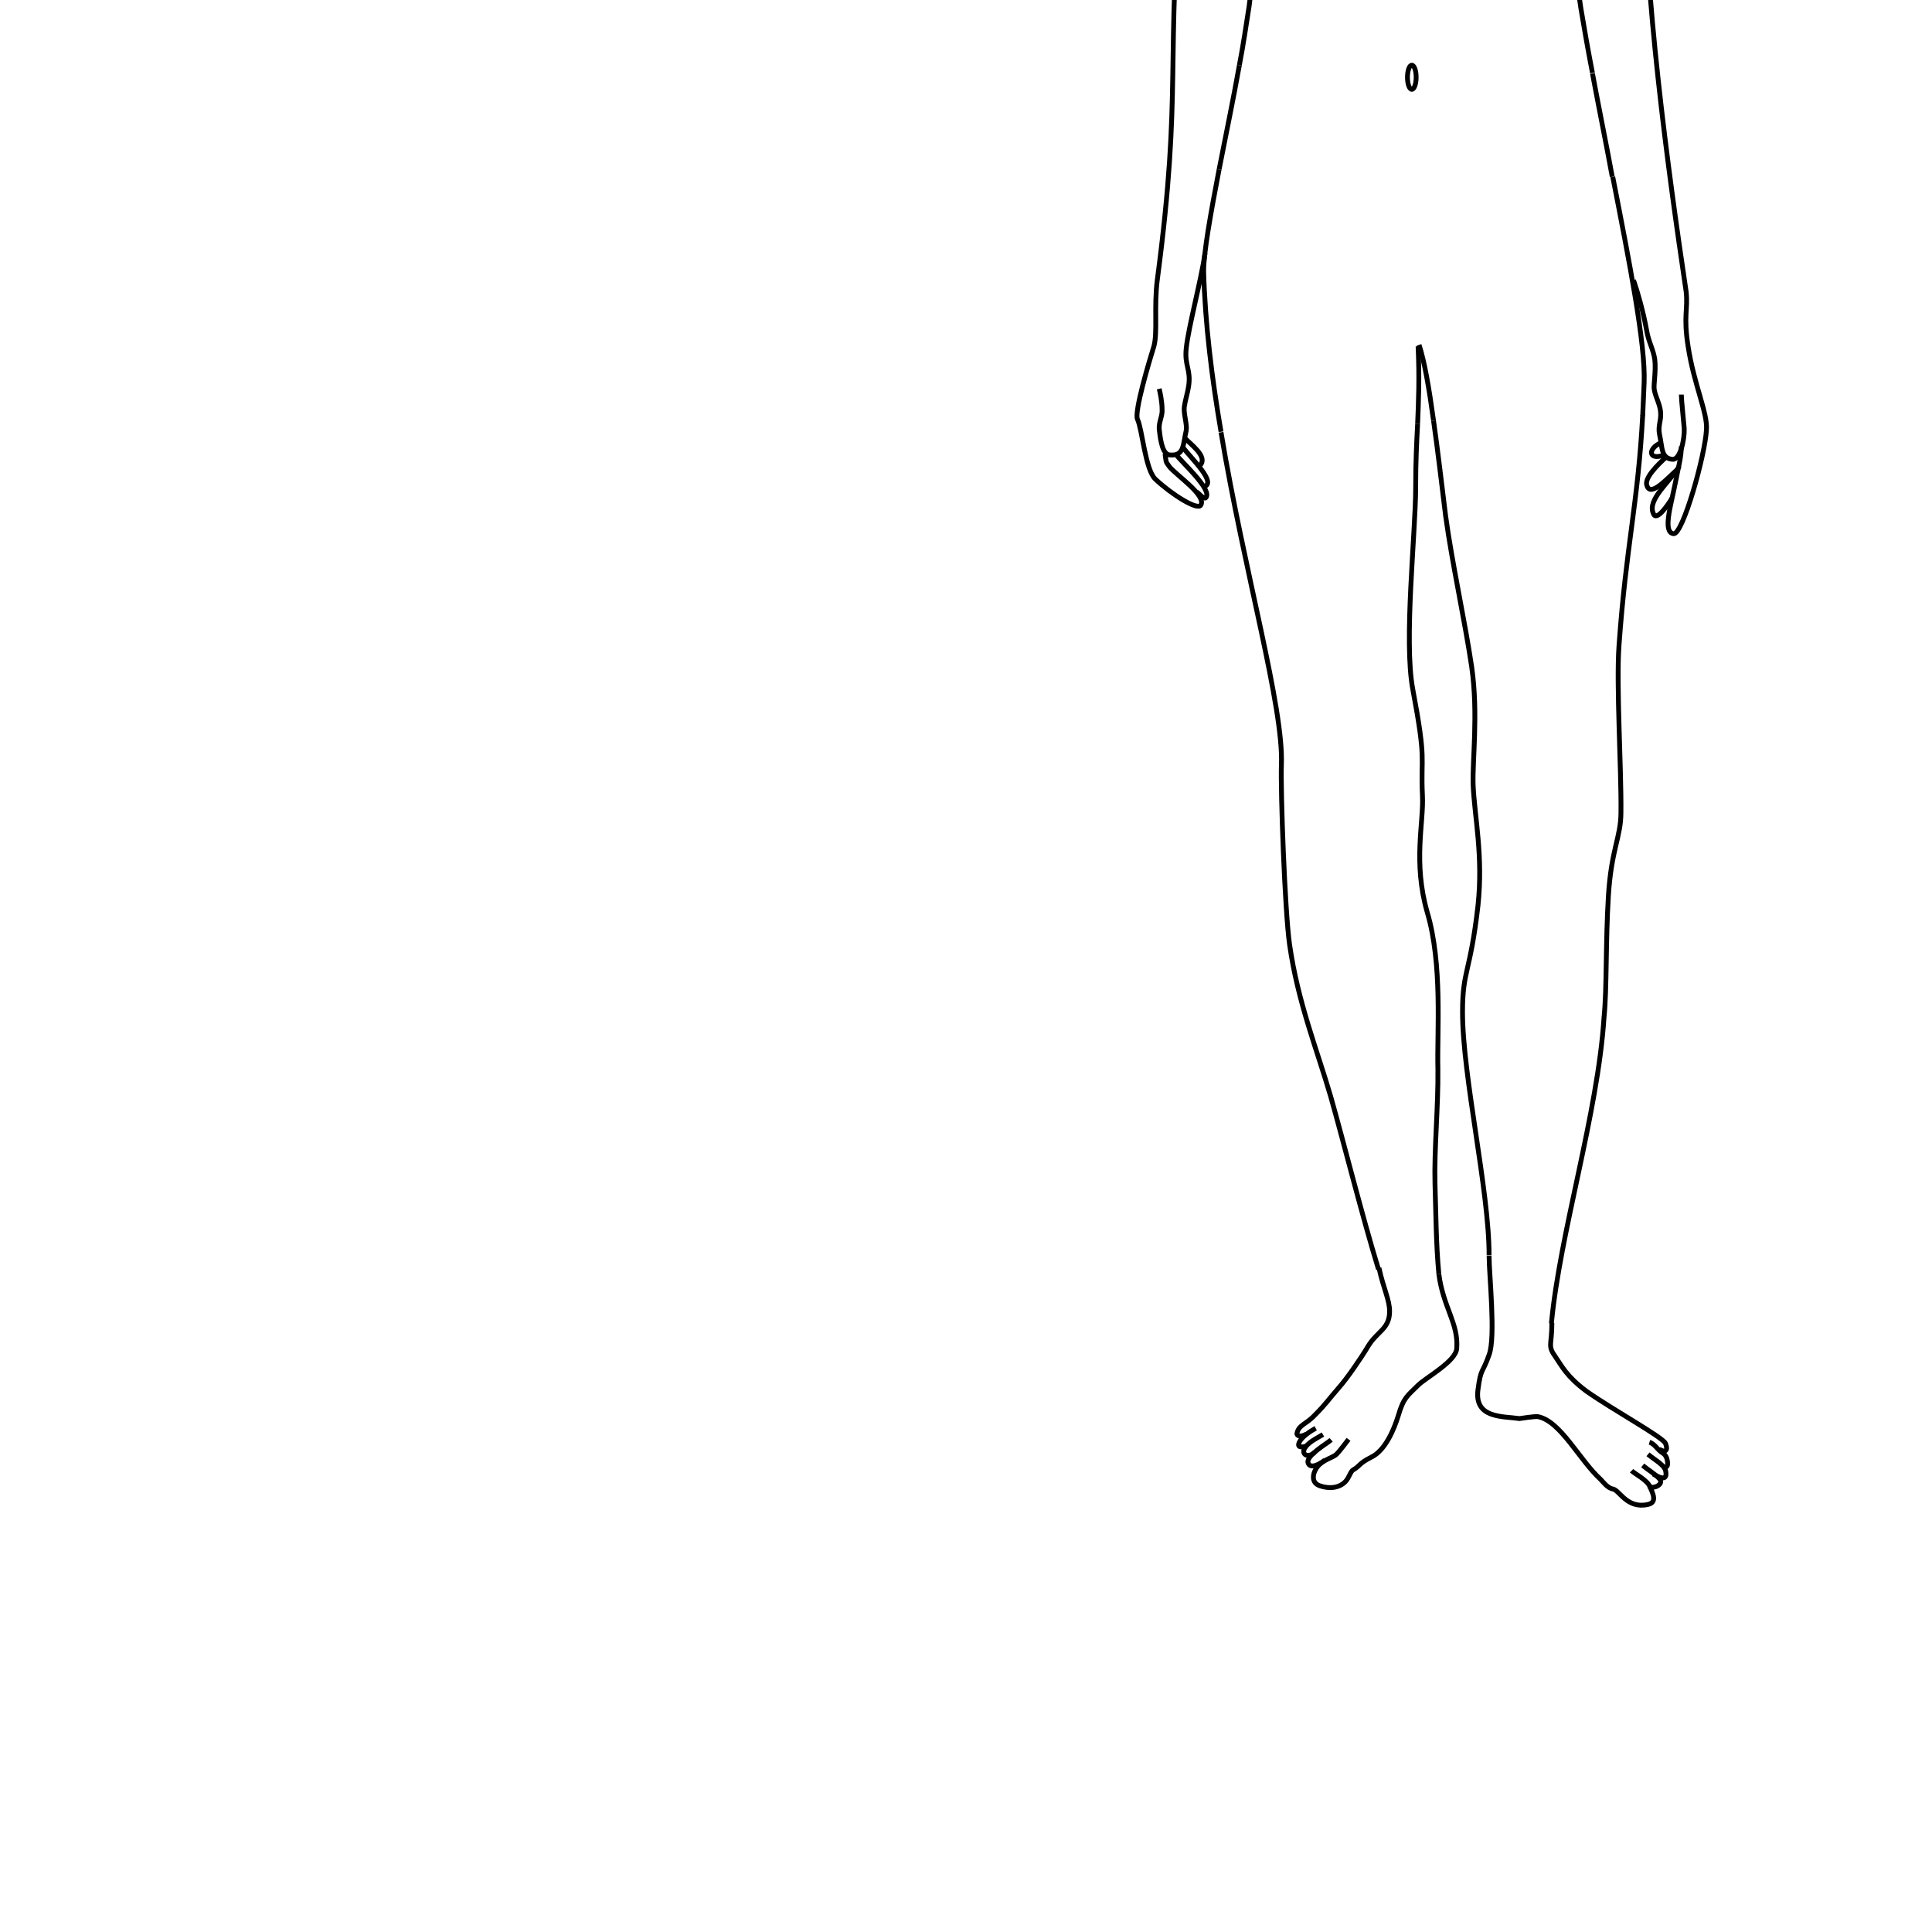
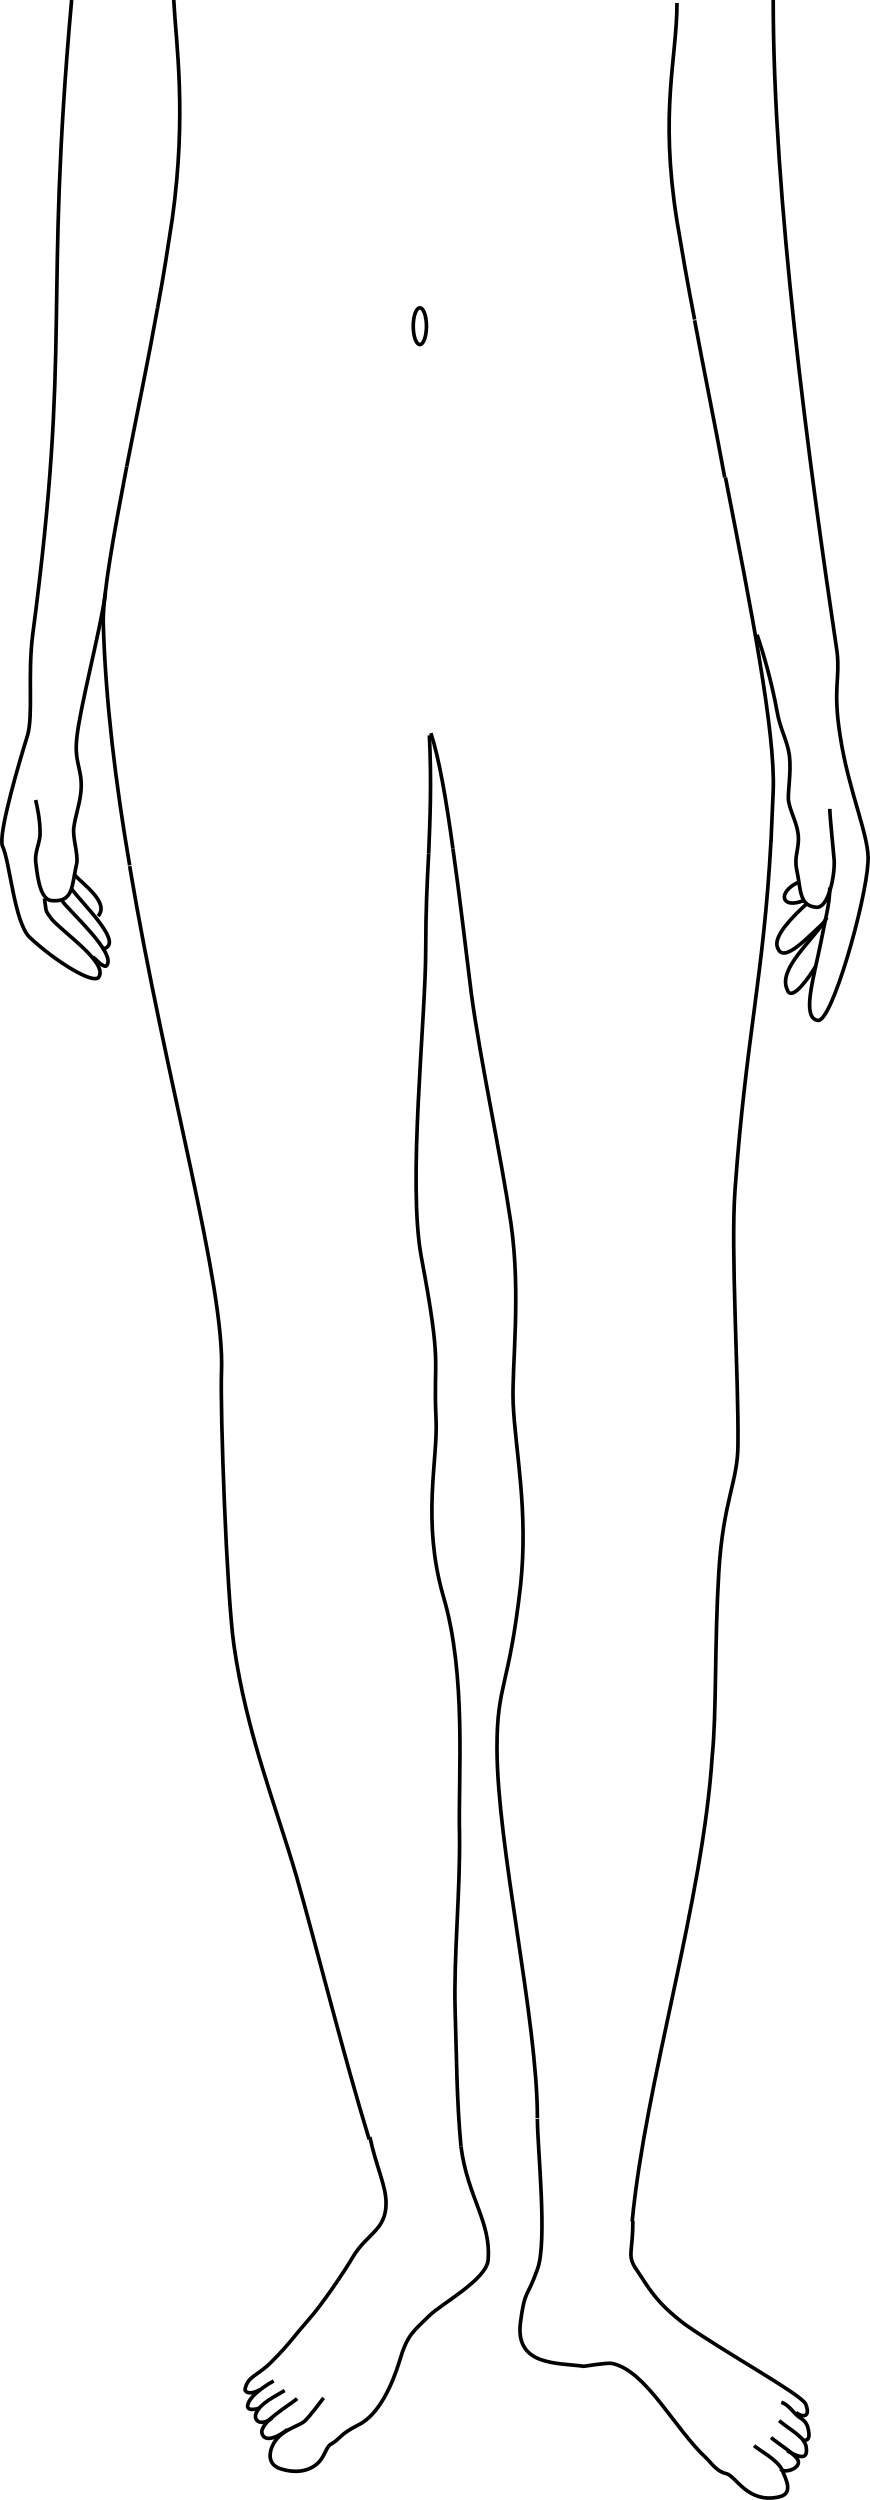
- <svg xmlns="http://www.w3.org/2000/svg" id="doll" version="1.1" x="0px" y="0px" width="800px" height="800px" viewBox="100 -200 400 400" enable-background="new 100 -200 400 400" xml:space="preserve">
+ <svg xmlns="http://www.w3.org/2000/svg" version="1.1" id="doll" x="0px" y="0px" height="600px" viewBox="664.3 -260.8 236.8 680.6" style="enable-background:new 664.3 -260.8 236.8 680.6;" xml:space="preserve">
+   <style type="text/css">
+ 	.st0{fill:none;stroke:#000000;stroke-miterlimit:10;}
+ </style>
  <g id="body">
-     <path fill="none" stroke="#000000" stroke-miterlimit="10" d="M352.8-110.5c4.9,29.3,13,57,12.5,68.9c-0.2,5,0.7,30.3,1.7,37.2   c1.7,11.9,5.7,21.8,8.5,31.4c2.7,9.5,6.5,24.7,9.9,35.8" />
-     <path fill="none" stroke="#000000" stroke-miterlimit="10" d="M352.4-164.9c-1.8,9.4-3.2,17.2-3.2,21.1c0.3,10.8,1.7,22.1,3.6,33.2   " />
-     <path fill="none" stroke="#000000" stroke-miterlimit="10" d="M356.6-186.5c-1.3,7.3-2.9,14.9-4.2,21.6" />
-     <path fill="none" stroke="#000000" stroke-miterlimit="10" d="M358.8-228.4c0.3,5.9,1.8,15.4-0.2,29.8c-0.6,3.9-1.2,7.9-2,12.1" />
-     <path fill="none" stroke="#000000" stroke-miterlimit="10" d="M393.5-112.2c-0.2,3.8-0.4,7.7-0.4,13c0,9.6-2.5,31.8-0.6,41.9   c2.9,15.4,1.6,13.4,2,22c0.3,5.5-2,13.8,1,24.2c3.2,10.8,2,24.7,2.2,32.4c0.1,7.8-0.8,16.7-0.6,23.8c0.2,6.2,0.2,12.3,0.8,18.7" />
-     <path fill="none" stroke="#000000" stroke-miterlimit="10" d="M393.6-128.3c0.3,6.6,0.1,11.1-0.1,16.1" />
-     <path fill="none" stroke="#000000" stroke-miterlimit="10" d="M396.8-112.9c0.9,6.3,1.7,13.3,2.5,19.7c1.3,9.6,4,21.8,5.4,31.3   c1.4,9.8,0.1,19.4,0.3,24.5c0.3,6.6,2.1,14.6,1,24.9c-1.6,14-3.2,13.3-3.2,22c0,13.4,5.5,36.9,5.5,50.4" />
-     <path fill="none" stroke="#000000" stroke-miterlimit="10" d="M393.8-128.6c1.1,3.3,2.1,9.1,3,15.7" />
-     <path fill="none" stroke="#000000" stroke-miterlimit="10" d="M440.1-114c-1,18.5-3.4,26.7-4.9,47.6c-0.6,8.2,0.5,25.4,0.4,34.6   c0,5.1-2,7.6-2.6,17.3c-0.6,9.9-0.3,19.2-0.9,25.1c-1.3,20-9.1,44.4-10.9,63.4" />
-     <path fill="none" stroke="#000000" stroke-miterlimit="10" d="M433.9-163.4c3.5,17.9,6.8,34.7,6.5,42.6c-0.1,2.5-0.2,4.8-0.3,6.9" />
-     <path fill="none" stroke="#000000" stroke-miterlimit="10" d="M429.7-184.8c1.3,7,2.8,14.3,4.1,21.4" />
-     <path fill="none" stroke="#000000" stroke-miterlimit="10" d="M427.3-228c0,7.6-2.4,14.6,0,29.7c0.7,4.2,1.5,8.8,2.4,13.4" />
-     <path fill="none" stroke="#000000" stroke-miterlimit="10" d="M440.4-228.4c0,26.9,4.8,62.6,8.7,88.8c0.4,3.7-0.6,4.9,0.4,11.3   c1.2,7.9,4.1,13.9,3.8,17.3c-0.3,5.4-4.9,21.7-6.8,21.5c-2.3-0.3-0.6-5.7,0.4-10.7c0.6-3.2,1.2-5.1,1.2-7.4" />
-     <ellipse fill="none" stroke="#000000" stroke-miterlimit="10" cx="392.3" cy="-184" rx="0.9" ry="2.5" />
-     <path fill="none" stroke="#000000" stroke-miterlimit="10" d="M436-165.1" />
-     <path fill="none" stroke="#000000" stroke-miterlimit="10" d="M344.9-228.4c-3.8,42.3,0,46.2-5.3,86.4c-0.7,5.5,0.1,10.8-0.7,13.7   c-1,3.2-4.1,13.6-3.4,15.1c1,2.1,1.6,10.4,3.7,12.4c3.4,3.2,8.7,6.5,9.4,5.4c1.3-2-5.2-6.3-6.5-8c-0.9-1.2-0.6-0.9-0.9-2.7" />
-     <path fill="none" stroke="#000000" stroke-miterlimit="10" d="M349.5-147.6c-0.8,5.5-3.5,15.6-3.9,19.7c-0.4,3.6,1,4.4,0.5,7.8   c-0.2,1.4-0.7,2.9-0.9,4.3s0.6,3.6,0.4,4.9c-0.7,3-0.4,5.3-3.3,5.1c-1.5,0-2-2.5-2.3-5.4c-0.1-1.4,0.7-2.7,0.6-4   c0-1.6-0.4-3.5-0.6-4.3" />
-     <path fill="none" stroke="#000000" stroke-miterlimit="10" d="M438.2-142c0.9,2.6,2,6.5,2.7,10.3c0.4,2.5,1.4,4,1.7,6.1   c0.3,2.4-0.3,5.3-0.1,6.3c0.3,1.6,1.1,2.8,1.3,4.5c0.2,1.9-0.6,2.9-0.2,4.8c0.6,2.8,0.3,4.9,2.7,5.1c1.6,0.1,2.5-4.2,2.4-6.4   c-0.1-1.3-0.6-6-0.6-7" />
-     <path fill="none" stroke="#000000" stroke-miterlimit="10" d="M347.8-98.1c0.3,0.1,1.3,1.4,1.8,1.2c1.7-1.6-5.4-7.8-6-8.9" />
-     <path fill="none" stroke="#000000" stroke-miterlimit="10" d="M349-99.2c3.4-0.5-2.5-6-4.1-8.2" />
-     <path fill="none" stroke="#000000" stroke-miterlimit="10" d="M348.5-103.7c1.6-1.8-2-4.3-3.3-5.7" />
-     <path fill="none" stroke="#000000" stroke-miterlimit="10" d="M446.2-96.9c-0.9,1.5-3.3,5-3.9,3.2c-1.3-2.9,3.5-6.6,5.4-9.8" />
-     <path fill="none" stroke="#000000" stroke-miterlimit="10" d="M447.4-102.9c-2,1.7-5.6,5.9-6.4,3.5c-0.7-1.5,2.1-4.3,4.1-6.1" />
-     <path fill="none" stroke="#000000" stroke-miterlimit="10" d="M444.5-105.8c-3.1,1.2-3.5-1.2-0.7-2.5" />
-     <path fill="none" stroke="#000000" stroke-miterlimit="10" d="M408.3,60c0,4,1.4,16.8,0,20.5c-1.4,4-1.7,2.6-2.3,7.2   c-0.8,6,5.1,5.5,8.6,6c0,0,3.2-0.5,3.8-0.4c4.7,0.9,8.6,9,13,13c0.5,0.5,1.4,1.8,2.6,2c1.3,0.3,2.9,4.1,7.1,3.2   c2.1-0.4,1.1-2.3,0.5-3.7c-0.6-1.4-3.2-2.7-3.8-3.3" />
-     <path fill="none" stroke="#000000" stroke-miterlimit="10" d="M421.3,73.9c0,4.5-0.9,4.7,0.6,6.8c1.5,2.2,2.4,4.2,6.5,7.3   c5.7,4,15.6,9.4,16.4,10.8c0.7,1.7-0.2,2-1.3,1.2" />
-     <path fill="none" stroke="#000000" stroke-miterlimit="10" d="M441.4,107.7c0.7,0.7,3.2-0.3,2.2-1.5c-1-1.1-2.3-1.8-3.5-2.8" />
-     <path fill="none" stroke="#000000" stroke-miterlimit="10" d="M442.3,105.2c1.9,1.1,2.8,1.1,2.6-0.4c-0.1-1.4-2-2.3-3.7-3.7" />
-     <path fill="none" stroke="#000000" stroke-miterlimit="10" d="M444.4,103.7c1.5,0.5,0.6-2.1,0.6-2c-0.3-0.6-0.5-0.7-1.1-1.1   c-0.8-0.6-1.4-1.7-2.4-2" />
-     <path fill="none" stroke="#000000" stroke-miterlimit="10" d="M397.9,63.8c0.9,6.9,4.1,10.2,3.7,15.4c-0.2,2.7-6.4,6-8,7.6   c-2.2,2.2-3,2.5-4.1,6.3c-0.9,2.9-2.7,7.2-5.6,8.6c-2.6,1.3-2.3,1.8-3.7,2.6c-0.6,0.3-0.8,1.5-1.6,2.4c-1.3,1.4-3.4,1.6-5.4,0.9   c-1.6-0.6-1.4-2.1-1-3c1-2.3,3.5-2.6,4.5-3.5c0.6-0.6,1.9-2.3,2.5-3.1" />
-     <path fill="none" stroke="#000000" stroke-miterlimit="10" d="M385.5,62.5c0.9,4.2,2.2,6.6,2.2,9c0,3.7-2.6,4.1-4.5,7.3   c-1.3,2.2-4.3,6.6-6,8.5c-2.2,2.5-2.6,3.3-5,5.7c-1.9,2-3.4,2-3.7,3.9c0.2,0.6,1.1,0.5,2,0" />
-     <path fill="none" stroke="#000000" stroke-miterlimit="10" d="M374.3,102.3c-1,0.8-3.1,2-3.5,0.5c-0.3-1.5,3.9-3.9,4.8-4.7" />
-     <path fill="none" stroke="#000000" stroke-miterlimit="10" d="M372.2,100.7c-1.4,1.2-2.6,0.5-2.2-0.6c0.6-1.4,2.6-2.3,3.9-3.1" />
-     <path fill="none" stroke="#000000" stroke-miterlimit="10" d="M370.5,99.4c-1.1,0.3-2,0.3-1.5-0.8c0.5-1.1,2.3-2.3,3.4-2.9" />
+     <path class="st0" d="M699.6-25c9.8,58.6,26,114,25,137.8c-0.4,10,1.4,60.6,3.4,74.4c3.4,23.8,11.4,43.6,17,62.8   c5.4,19,13,49.4,19.8,71.6" />
+     <path class="st0" d="M698.8-133.8c-3.6,18.8-6.4,34.4-6.4,42.2c0.6,21.6,3.4,44.2,7.2,66.4" />
+     <path class="st0" d="M707.2-177c-2.6,14.6-5.8,29.8-8.4,43.2" />
+     <path class="st0" d="M711.6-260.8c0.6,11.8,3.6,30.8-0.4,59.6c-1.2,7.8-2.4,15.8-4,24.2" />
+     <path class="st0" d="M781-28.4c-0.4,7.6-0.8,15.4-0.8,26c0,19.2-5,63.6-1.2,83.8c5.8,30.8,3.2,26.8,4,44c0.6,11-4,27.6,2,48.4   c6.4,21.6,4,49.4,4.4,64.8c0.2,15.6-1.6,33.4-1.2,47.6c0.4,12.4,0.4,24.6,1.6,37.4" />
+     <path class="st0" d="M781.2-60.6c0.6,13.2,0.2,22.2-0.2,32.2" />
+     <path class="st0" d="M787.6-29.8c1.8,12.6,3.4,26.6,5,39.4c2.6,19.2,8,43.6,10.8,62.6c2.8,19.6,0.2,38.8,0.6,49   c0.6,13.2,4.2,29.2,2,49.8c-3.2,28-6.4,26.6-6.4,44c0,26.8,11,73.8,11,100.8" />
+     <path class="st0" d="M781.6-61.2c2.2,6.6,4.2,18.2,6,31.4" />
+     <path class="st0" d="M874.2-32c-2,37-6.8,53.4-9.8,95.2c-1.2,16.4,1,50.8,0.8,69.2c0,10.2-4,15.2-5.2,34.6   c-1.2,19.8-0.6,38.4-1.8,50.2c-2.6,40-18.2,88.8-21.8,126.8" />
+     <path class="st0" d="M861.8-130.8c7,35.8,13.6,69.4,13,85.2c-0.2,5-0.4,9.6-0.6,13.8" />
+     <path class="st0" d="M853.4-173.6c2.6,14,5.6,28.6,8.2,42.8" />
+     <path class="st0" d="M848.6-260c0,15.2-4.8,29.2,0,59.4c1.4,8.4,3,17.6,4.8,26.8" />
+     <path class="st0" d="M874.8-260.8c0,53.8,9.6,125.2,17.4,177.6c0.8,7.4-1.2,9.8,0.8,22.6c2.4,15.8,8.2,27.8,7.6,34.6   c-0.6,10.8-9.8,43.4-13.6,43c-4.6-0.6-1.2-11.4,0.8-21.4c1.2-6.4,2.4-10.2,2.4-14.8" />
+     <ellipse class="st0" cx="778.6" cy="-172" rx="1.8" ry="5" />
+     <path class="st0" d="M866-134.2" />
+     <path class="st0" d="M683.8-260.8c-7.6,84.6,0,92.4-10.6,172.8c-1.4,11,0.2,21.6-1.4,27.4c-2,6.4-8.2,27.2-6.8,30.2   c2,4.2,3.2,20.8,7.4,24.8c6.8,6.4,17.4,13,18.8,10.8c2.6-4-10.4-12.6-13-16c-1.8-2.4-1.2-1.8-1.8-5.4" />
+     <path class="st0" d="M693-99.2c-1.6,11-7,31.2-7.8,39.4c-0.8,7.2,2,8.8,1,15.6c-0.4,2.8-1.4,5.8-1.8,8.6s1.2,7.2,0.8,9.8   c-1.4,6-0.8,10.6-6.6,10.2c-3,0-4-5-4.6-10.8c-0.2-2.8,1.4-5.4,1.2-8c0-3.2-0.8-7-1.2-8.6" />
+     <path class="st0" d="M870.4-88c1.8,5.2,4,13,5.4,20.6c0.8,5,2.8,8,3.4,12.2c0.6,4.8-0.6,10.6-0.2,12.6c0.6,3.2,2.2,5.6,2.6,9   c0.4,3.8-1.2,5.8-0.4,9.6c1.2,5.6,0.6,9.8,5.4,10.2c3.2,0.2,5-8.4,4.8-12.8c-0.2-2.6-1.2-12-1.2-14" />
+     <path class="st0" d="M689.6-0.2c0.6,0.2,2.6,2.8,3.6,2.4c3.4-3.2-10.8-15.6-12-17.8" />
+     <path class="st0" d="M692-2.4c6.8-1-5-12-8.2-16.4" />
+     <path class="st0" d="M691-11.4c3.2-3.6-4-8.6-6.6-11.4" />
+     <path class="st0" d="M886.4,2.2c-1.8,3-6.6,10-7.8,6.4c-2.6-5.8,7-13.2,10.8-19.6" />
+     <path class="st0" d="M888.8-9.8c-4,3.4-11.2,11.8-12.8,7c-1.4-3,4.2-8.6,8.2-12.2" />
+     <path class="st0" d="M883-15.6c-6.2,2.4-7-2.4-1.4-5" />
+     <path class="st0" d="M810.6,316c0,8,2.8,33.6,0,41c-2.8,8-3.4,5.2-4.6,14.4c-1.6,12,10.2,11,17.2,12c0,0,6.4-1,7.6-0.8   c9.4,1.8,17.2,18,26,26c1,1,2.8,3.6,5.2,4c2.6,0.6,5.8,8.2,14.2,6.4c4.2-0.8,2.2-4.6,1-7.4s-6.4-5.4-7.6-6.6" />
+     <path class="st0" d="M836.6,343.8c0,9-1.8,9.4,1.2,13.6c3,4.4,4.8,8.4,13,14.6c11.4,8,31.2,18.8,32.8,21.6c1.4,3.4-0.4,4-2.6,2.4" />
+     <path class="st0" d="M876.8,411.4c1.4,1.4,6.4-0.6,4.4-3c-2-2.2-4.6-3.6-7-5.6" />
+     <path class="st0" d="M878.6,406.4c3.8,2.2,5.6,2.2,5.2-0.8c-0.2-2.8-4-4.6-7.4-7.4" />
+     <path class="st0" d="M882.8,403.4c3,1,1.2-4.2,1.2-4c-0.6-1.2-1-1.4-2.2-2.2c-1.6-1.2-2.8-3.4-4.8-4" />
+     <path class="st0" d="M789.8,323.6c1.8,13.8,8.2,20.4,7.4,30.8c-0.4,5.4-12.8,12-16,15.2c-4.4,4.4-6,5-8.2,12.6   c-1.8,5.8-5.4,14.4-11.2,17.2c-5.2,2.6-4.6,3.6-7.4,5.2c-1.2,0.6-1.6,3-3.2,4.8c-2.6,2.8-6.8,3.2-10.8,1.8c-3.2-1.2-2.8-4.2-2-6   c2-4.6,7-5.2,9-7c1.2-1.2,3.8-4.6,5-6.2" />
+     <path class="st0" d="M765,321c1.8,8.4,4.4,13.2,4.4,18c0,7.4-5.2,8.2-9,14.6c-2.6,4.4-8.6,13.2-12,17c-4.4,5-5.2,6.6-10,11.4   c-3.8,4-6.8,4-7.4,7.8c0.4,1.2,2.2,1,4,0" />
+     <path class="st0" d="M742.6,400.6c-2,1.6-6.2,4-7,1c-0.6-3,7.8-7.8,9.6-9.4" />
+     <path class="st0" d="M738.4,397.4c-2.8,2.4-5.2,1-4.4-1.2c1.2-2.8,5.2-4.6,7.8-6.2" />
+     <path class="st0" d="M735,394.8c-2.2,0.6-4,0.6-3-1.6c1-2.2,4.6-4.6,6.8-5.8" />
  </g>
</svg>
